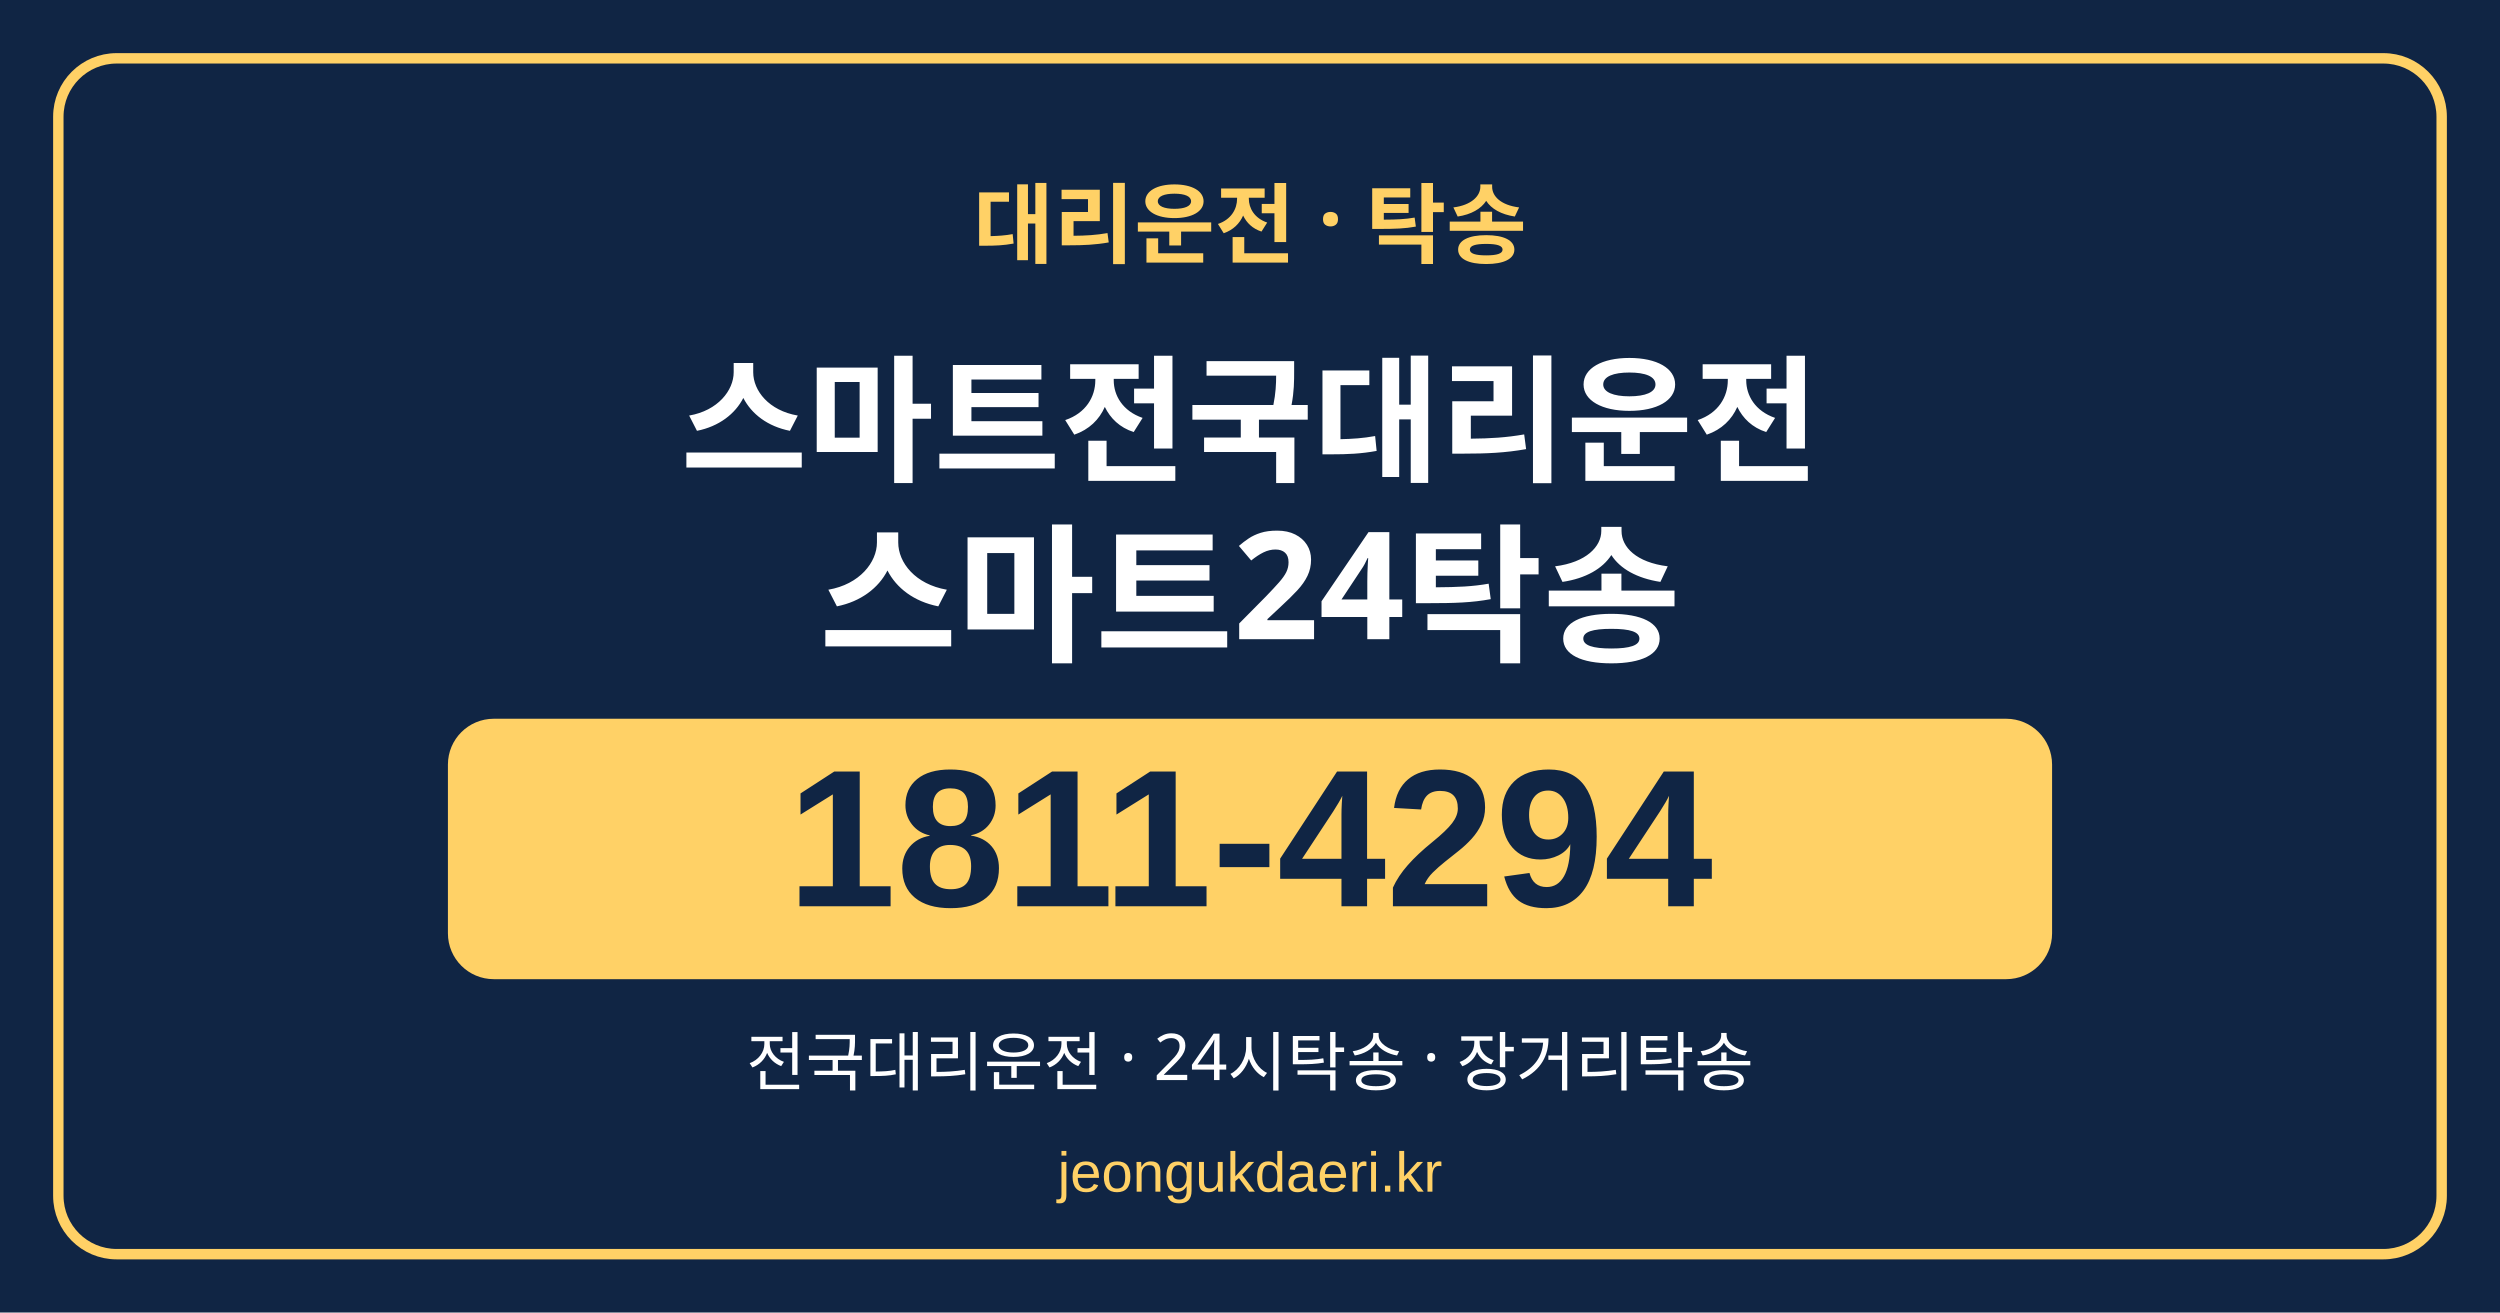
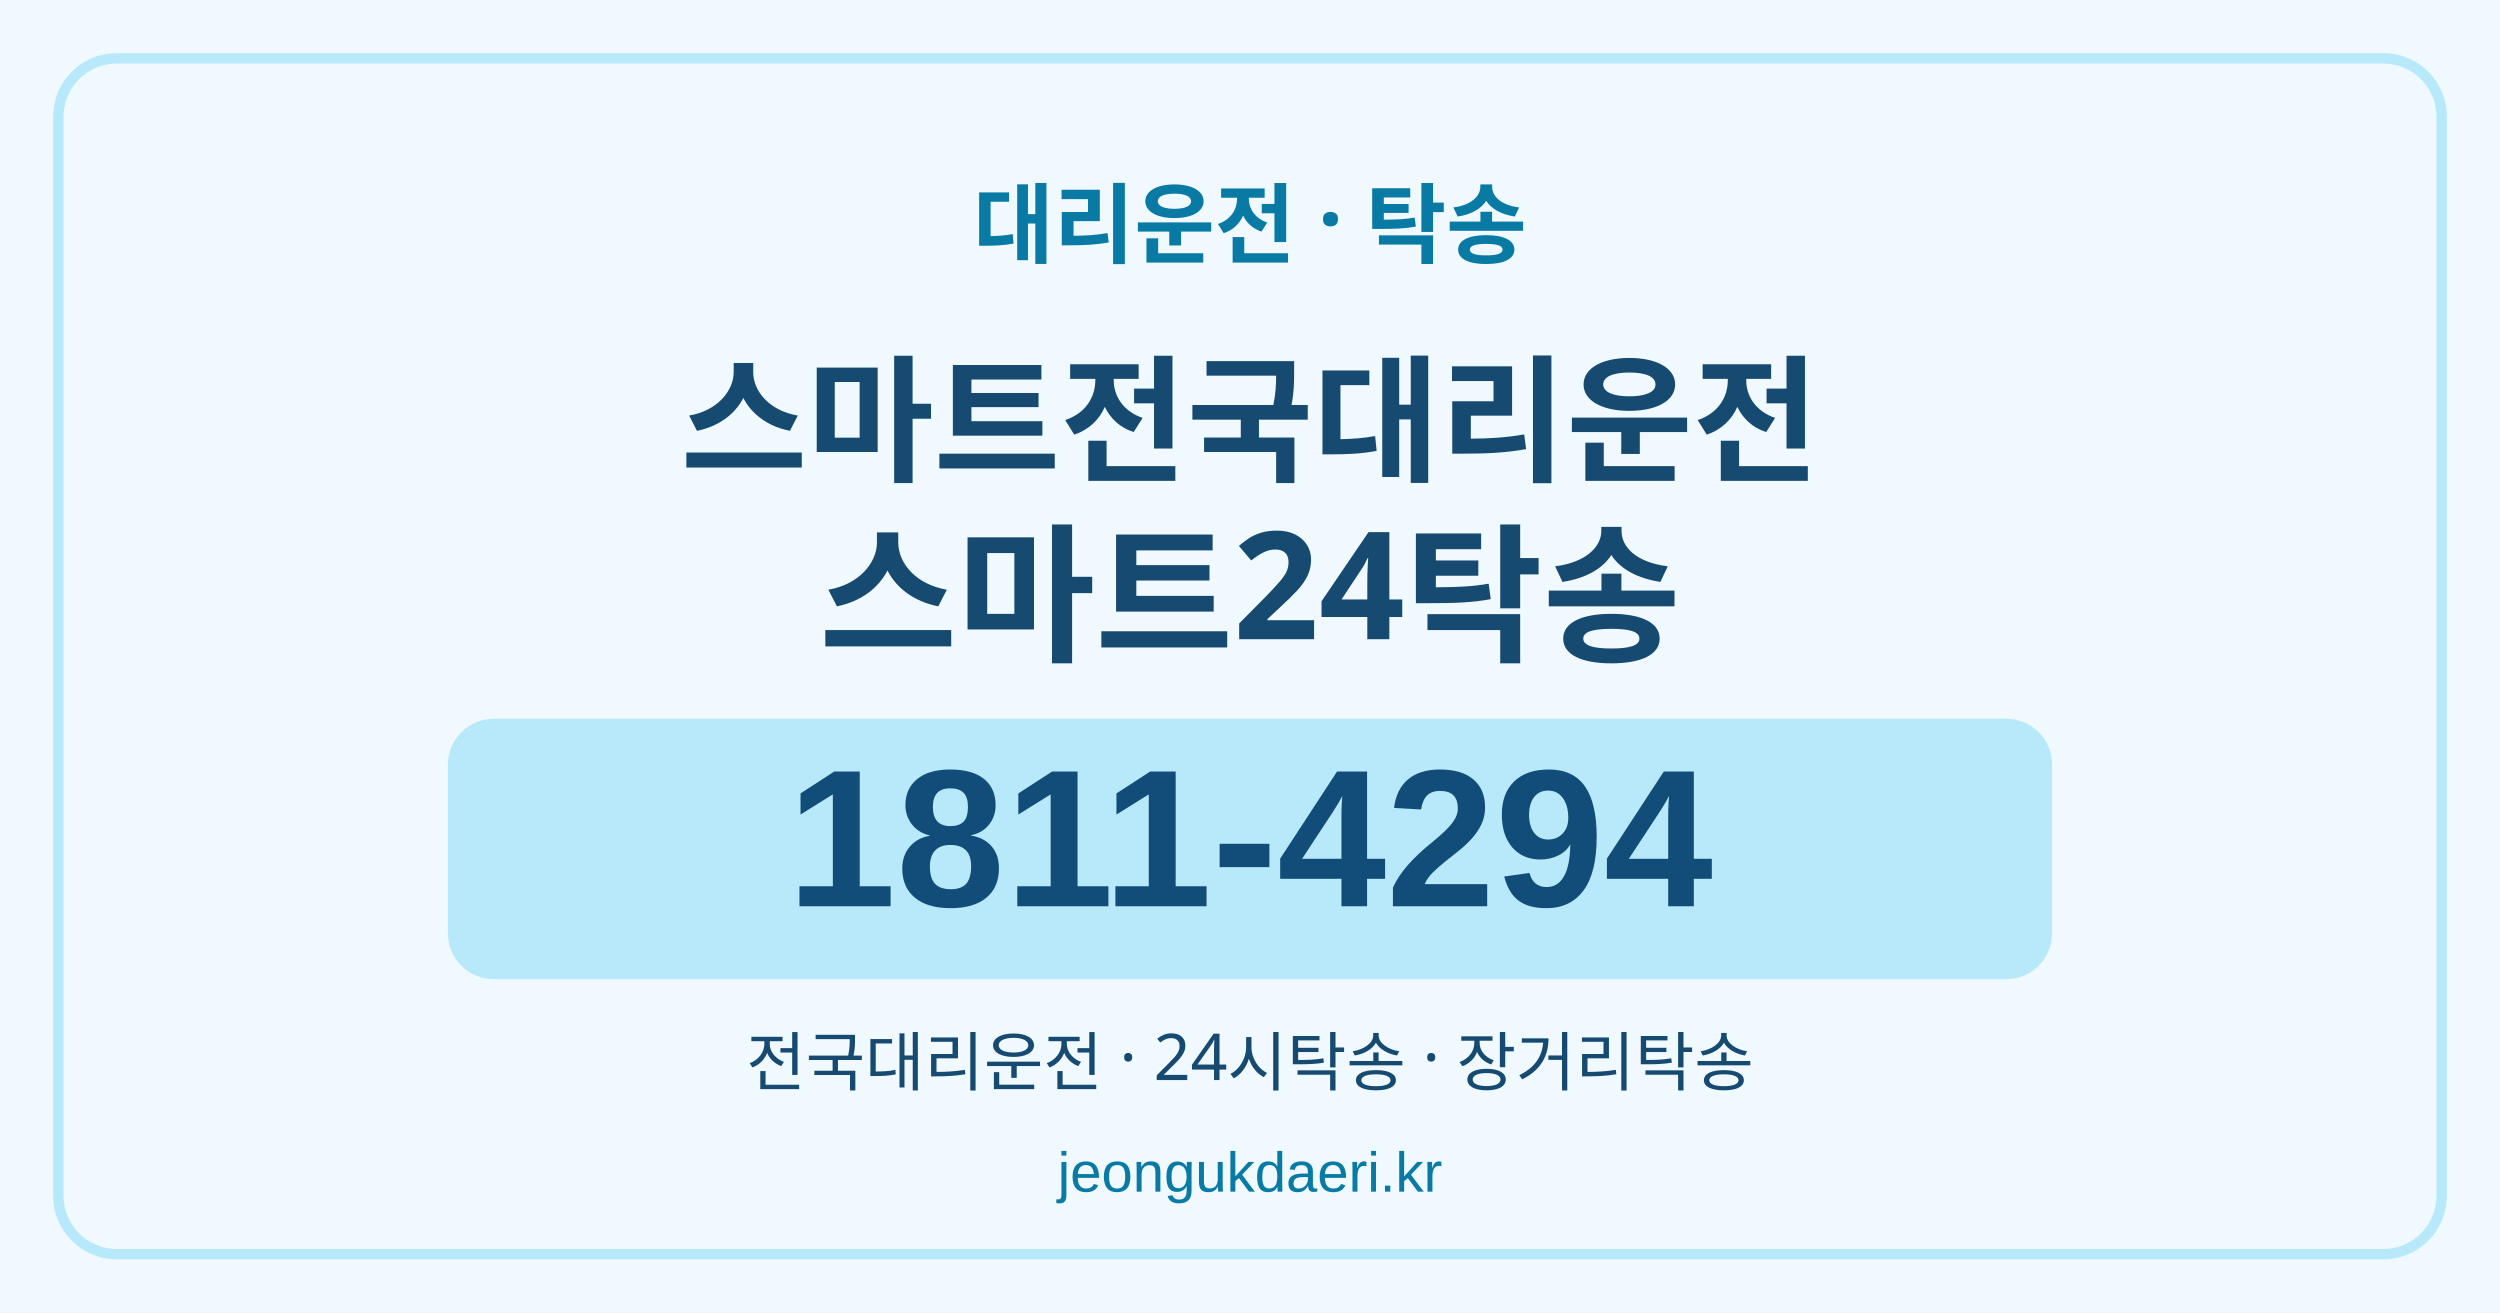
<svg xmlns="http://www.w3.org/2000/svg" width="1200" height="630" viewBox="0 0 1200 630" role="img" aria-labelledby="title desc">
-   <rect width="1200" height="630" fill="#102544" />
-   <rect x="28" y="28" width="1144" height="574" rx="28" fill="none" stroke="#FFD166" stroke-width="5" />
-   <text x="600" y="123" fill="#FFD166" font-family="Malgun Gothic, sans-serif" font-size="42" font-weight="700" text-anchor="middle">대리운전 · 탁송</text>
-   <text x="600" y="226" fill="white" font-family="Malgun Gothic, sans-serif" font-size="66" font-weight="800" text-anchor="middle">스마트전국대리운전</text>
-   <text x="600" y="312" fill="white" font-family="Malgun Gothic, sans-serif" font-size="72" font-weight="800" text-anchor="middle">스마트24탁송</text>
-   <rect x="215" y="345" width="770" height="125" rx="22" fill="#FFD166" />
-   <text x="600" y="435" fill="#102544" font-family="Arial, sans-serif" font-size="94" font-weight="900" text-anchor="middle">1811-4294</text>
-   <text x="600" y="521" fill="white" font-family="Malgun Gothic, sans-serif" font-size="31" text-anchor="middle">전국대리운전 · 24시탁송 · 장거리탁송</text>
-   <text x="600" y="572" fill="#FFD166" font-family="Arial, sans-serif" font-size="27" text-anchor="middle">jeongukdaeri.kr</text>
+   <rect width="1200" height="630" fill="#f0f9ff" />
+   <rect x="28" y="28" width="1144" height="574" rx="28" fill="none" stroke="#b8e9fa" stroke-width="5" />
+   <text x="600" y="123" fill="#087aa3" font-family="Malgun Gothic, sans-serif" font-size="42" font-weight="700" text-anchor="middle">대리운전 · 탁송</text>
+   <text x="600" y="226" fill="#174a70" font-family="Malgun Gothic, sans-serif" font-size="66" font-weight="800" text-anchor="middle">스마트전국대리운전</text>
+   <text x="600" y="312" fill="#174a70" font-family="Malgun Gothic, sans-serif" font-size="72" font-weight="800" text-anchor="middle">스마트24탁송</text>
+   <rect x="215" y="345" width="770" height="125" rx="22" fill="#b8e9fa" />
+   <text x="600" y="435" fill="#114d78" font-family="Arial, sans-serif" font-size="94" font-weight="900" text-anchor="middle">1811-4294</text>
+   <text x="600" y="521" fill="#174a70" font-family="Malgun Gothic, sans-serif" font-size="31" text-anchor="middle">전국대리운전 · 24시탁송 · 장거리탁송</text>
+   <text x="600" y="572" fill="#087aa3" font-family="Arial, sans-serif" font-size="27" text-anchor="middle">jeongukdaeri.kr</text>
</svg>
